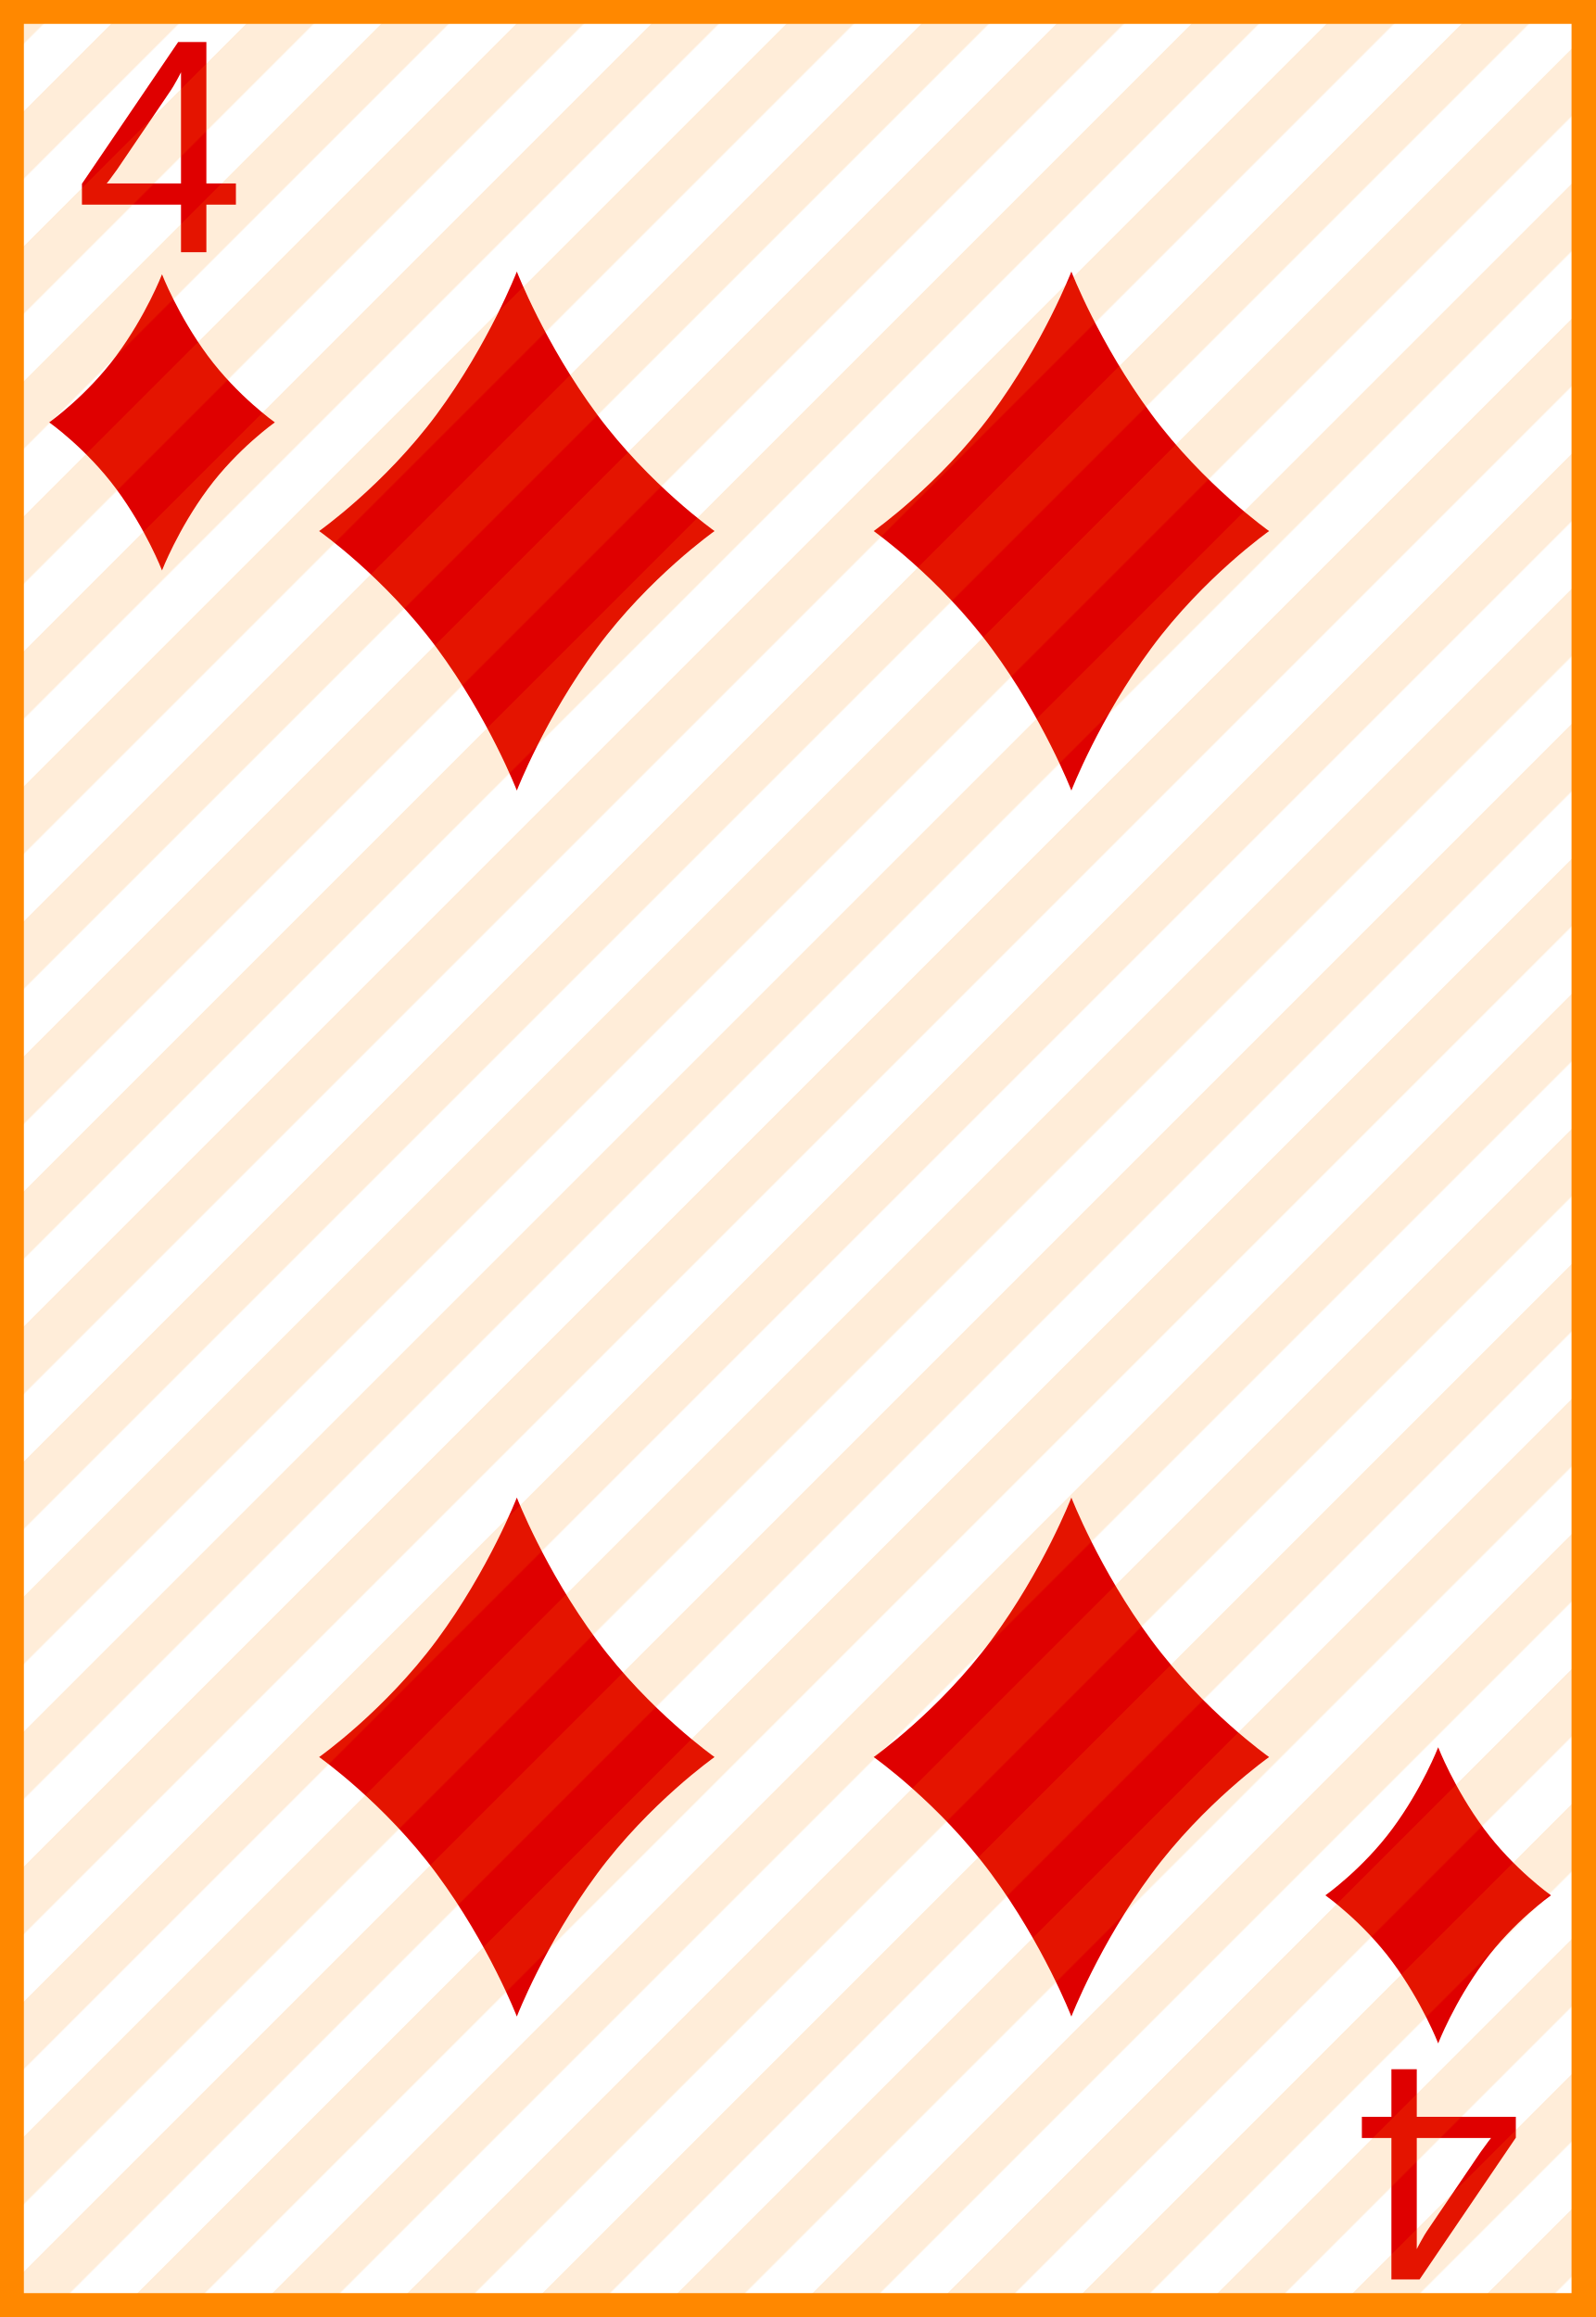
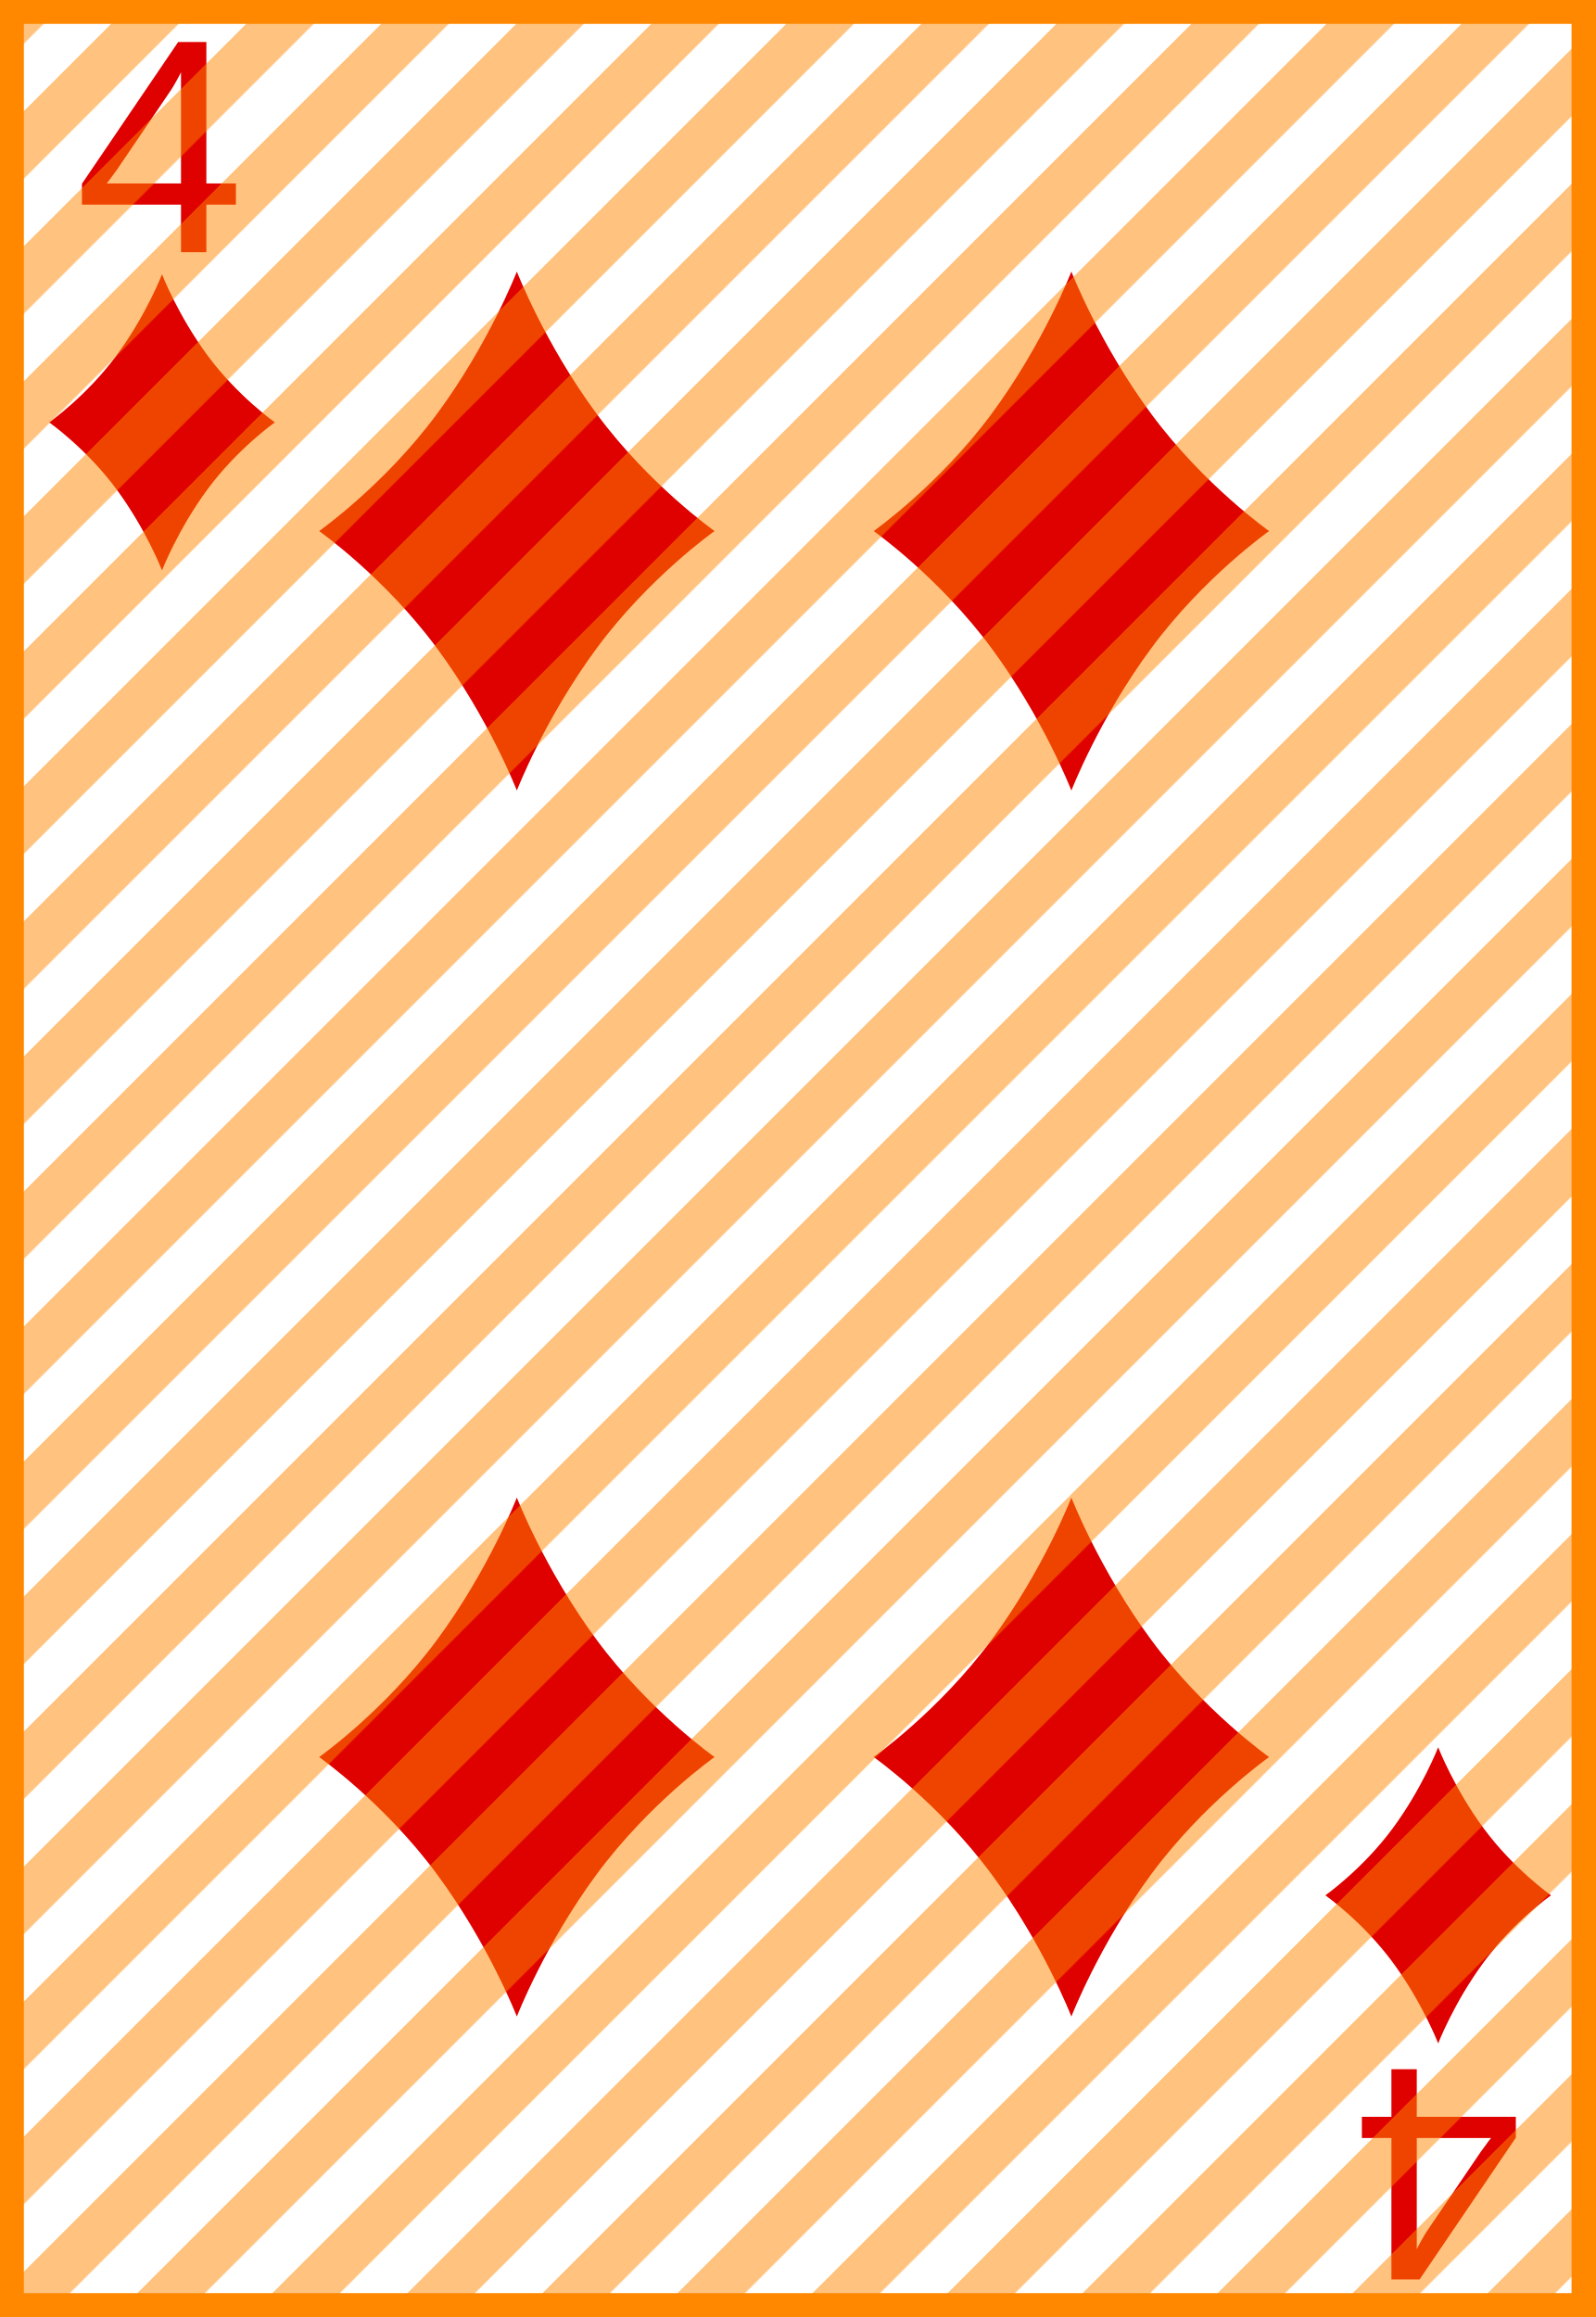
<svg xmlns="http://www.w3.org/2000/svg" xmlns:xlink="http://www.w3.org/1999/xlink" width="167.087pt" height="242.667pt" viewBox="0 0 167.087 242.667" xml:space="preserve" id="svg2" version="1.1">
  <defs id="defs41">
    <pattern id="diagonalStripes" patternUnits="userSpaceOnUse" width="10" height="10" patternTransform="rotate(45)">
-       <line x1="0" y="0" x2="0" y2="10" stroke="#FF8800" stroke-width="10" opacity="0.15" />
+       <line x1="0" y="0" x2="0" y2="10" stroke="#FF8800" stroke-width="10" opacity="0.5" />
    </pattern>
    <radialGradient xlink:href="#linearGradient3773" id="radialGradient3781" cx="-0.158" cy="-8.835" fx="-0.158" fy="-8.835" r="8" gradientTransform="matrix(-1.584269,-0.02349808,0.03071979,-2.477574,-0.2485638,-26.71351)" gradientUnits="userSpaceOnUse" />
    <linearGradient id="linearGradient3773">
      <stop style="stop-color:#000000;stop-opacity:1;" offset="0" id="stop3775" />
      <stop style="stop-color:#000000;stop-opacity:0.649;" offset="1" id="stop3777" />
    </linearGradient>
    <radialGradient xlink:href="#linearGradient3773" id="radialGradient3957" cx="-0.158" cy="-8.835" fx="-0.158" fy="-8.835" r="8" gradientTransform="matrix(-1.584269,-0.02349808,0.03071979,-2.477574,-0.2485638,-26.71351)" gradientUnits="userSpaceOnUse" />
    <linearGradient id="linearGradient3959">
      <stop style="stop-color:#000000;stop-opacity:1;" offset="0" id="stop3961" />
      <stop style="stop-color:#000000;stop-opacity:0.649;" offset="1" id="stop3963" />
    </linearGradient>
    <radialGradient r="81.903" fy="509.476" fx="168.025" cy="509.476" cx="168.025" gradientTransform="matrix(1.25656,-0.7774064,0.3366382,0.5361257,-221.2021,359.2426)" gradientUnits="userSpaceOnUse" id="radialGradient3975" xlink:href="#linearGradient3784-4" />
    <linearGradient id="linearGradient3784-4">
      <stop style="stop-color:#ffffff;stop-opacity:0.435;" offset="0" id="stop3786-8" />
      <stop style="stop-color:#000000;stop-opacity:0;" offset="1" id="stop3788-6" />
    </linearGradient>
    <radialGradient xlink:href="#linearGradient3784-4-5" id="radialGradient3929" gradientUnits="userSpaceOnUse" gradientTransform="matrix(1.25656,-0.7774064,0.3366382,0.5361257,-221.2021,359.2426)" cx="168.025" cy="509.476" fx="168.025" fy="509.476" r="81.903" />
    <linearGradient id="linearGradient3784-4-5">
      <stop style="stop-color:#ffffff;stop-opacity:0.489;" offset="0" id="stop3786-8-0" />
      <stop style="stop-color:#000000;stop-opacity:0;" offset="1" id="stop3788-6-3" />
    </linearGradient>
    <radialGradient xlink:href="#linearGradient3784-4-1" id="radialGradient3927" gradientUnits="userSpaceOnUse" gradientTransform="matrix(1.25656,-0.7774064,0.3366382,0.5361257,-221.2021,359.2426)" cx="168.025" cy="509.476" fx="168.025" fy="509.476" r="81.903" />
    <linearGradient id="linearGradient3784-4-1">
      <stop style="stop-color:#ffffff;stop-opacity:0.237;" offset="0" id="stop3786-8-03" />
      <stop style="stop-color:#000000;stop-opacity:0;" offset="1" id="stop3788-6-6" />
    </linearGradient>
    <linearGradient id="linearGradient3768">
      <stop style="stop-color:#df0000;stop-opacity:1;" offset="0" id="stop3770" />
      <stop style="stop-color:#df0000;stop-opacity:0.672;" offset="1" id="stop3772" />
    </linearGradient>
    <linearGradient id="linearGradient3784-4-6">
      <stop style="stop-color:#ffffff;stop-opacity:0.313;" offset="0" id="stop3786-8-8" />
      <stop style="stop-color:#000000;stop-opacity:0;" offset="1" id="stop3788-6-8" />
    </linearGradient>
    <radialGradient r="81.903" fy="492.632" fx="159.354" cy="492.632" cx="159.354" gradientTransform="matrix(1.089478,-0.715138,0.4464527,0.6562658,-244.9333,290.9185)" gradientUnits="userSpaceOnUse" id="radialGradient4013-8" xlink:href="#linearGradient3784-4-2" />
    <linearGradient id="linearGradient3784-4-2">
      <stop style="stop-color:#ffffff;stop-opacity:0.29;" offset="0" id="stop3786-8-1" />
      <stop style="stop-color:#000000;stop-opacity:0;" offset="1" id="stop3788-6-5" />
    </linearGradient>
    <linearGradient id="linearGradient2984">
      <stop style="stop-color:#df0000;stop-opacity:1;" offset="0" id="stop2986" />
      <stop style="stop-color:#df0000;stop-opacity:0.641;" offset="1" id="stop2988" />
    </linearGradient>
    <linearGradient id="linearGradient3784-4-4">
      <stop style="stop-color:#ffffff;stop-opacity:0.435;" offset="0" id="stop3786-8-8-2" />
      <stop style="stop-color:#000000;stop-opacity:0;" offset="1" id="stop3788-6-1" />
    </linearGradient>
    <radialGradient r="81.903" fy="511.223" fx="171.487" cy="511.223" cx="171.487" gradientTransform="matrix(1.152989,-0.6739155,0.3948202,0.6754904,-233.6326,270.4008)" gradientUnits="userSpaceOnUse" id="radialGradient3100" xlink:href="#linearGradient3784-4-4" />
    <radialGradient xlink:href="#linearGradient2984" id="radialGradient3137" gradientUnits="userSpaceOnUse" gradientTransform="matrix(-1.122416,0.00551393,-0.00908973,-1.85031,-0.0293938,-10.2277)" cx="1.6632675e-13" cy="-3.234" fx="1.6632675e-13" fy="-3.234" r="8" />
  </defs>
  <g id="Layer_x0020_1" style="fill-rule:nonzero;clip-rule:nonzero;stroke:#000000;stroke-miterlimit:4;">
    <path style="fill:#FFFFFF;stroke-width:0.5;" d="M166.837,235.548c0,3.777-3.087,6.869-6.871,6.869H7.111c-3.775,0-6.861-3.092-6.861-6.869V7.12C0.25,3.343,3.336,0.25,7.111,0.25h152.855    c3.784,0,6.871,3.093,6.871,6.87v228.428z" id="path5" />
    <g style="stroke:none;" id="g7">
      <g id="g9">
				
			</g>
    </g>
    <g id="g15">
			
		</g>
    <g id="g19">
			
		</g>
    <g style="stroke:none;" id="g23">
      <g id="g25">
				
			</g>
    </g>
    <g style="stroke:none;" id="g31">
      <g id="g33">
				
			</g>
    </g>
  </g>
  <text xml:space="preserve" style="font-size:32px;font-style:normal;font-weight:normal;line-height:125%;letter-spacing:0px;word-spacing:0px;fill:#df0000;fill-opacity:1;stroke:none;font-family:Bitstream Vera Sans" x="7.846" y="26.413" id="text3788">
    <tspan id="tspan3790" x="7.846" y="26.413" style="font-style:normal;font-variant:normal;font-weight:normal;font-stretch:normal;fill:#df0000;fill-opacity:1;font-family:Arial;-inkscape-font-specification:Arial">4</tspan>
  </text>
  <text xml:space="preserve" style="font-size:32px;font-style:normal;font-weight:normal;line-height:125%;letter-spacing:0px;word-spacing:0px;fill:#df0000;fill-opacity:1;stroke:none;font-family:Bitstream Vera Sans" x="-159.488" y="-216.715" id="text3788-4" transform="scale(-1,-1)">
    <tspan id="tspan3790-3" x="-159.488" y="-216.715" style="font-style:normal;font-variant:normal;font-weight:normal;font-stretch:normal;fill:#df0000;fill-opacity:1;font-family:Arial;-inkscape-font-specification:Arial">4</tspan>
  </text>
  <g transform="matrix(1.476906,0,0,1.476906,16.9681,44.23616)" id="layer1-2-6">
    <path style="fill:#df0000" id="dl-6" d="M 3.243,-4.725 C 1.126,-7.589 0,-10.5 0,-10.5 c 0,0 -1.126,2.911 -3.243,5.775 C -5.361,-1.862 -8,0 -8,0 -8,0 -5.361,1.861 -3.243,4.726 -1.126,7.589 0,10.5 0,10.5 0,10.5 1.126,7.589 3.243,4.726 5.361,1.861 8,0 8,0 8,0 5.361,-1.862 3.243,-4.725 z" />
  </g>
  <g transform="matrix(1.476906,0,0,1.476906,150.6209,198.5035)" id="layer1-2-6-4">
    <path style="fill:#df0000" id="dl-6-9" d="M 3.243,-4.725 C 1.126,-7.589 0,-10.5 0,-10.5 c 0,0 -1.126,2.911 -3.243,5.775 C -5.361,-1.862 -8,0 -8,0 -8,0 -5.361,1.861 -3.243,4.726 -1.126,7.589 0,10.5 0,10.5 0,10.5 1.126,7.589 3.243,4.726 5.361,1.861 8,0 8,0 8,0 5.361,-1.862 3.243,-4.725 z" />
  </g>
  <g transform="matrix(2.588291,0,0,2.588291,112.2055,184.0219)" id="layer1-2-6-8">
    <path style="fill:#df0000" id="dl-6-8" d="M 3.243,-4.725 C 1.126,-7.589 0,-10.5 0,-10.5 c 0,0 -1.126,2.911 -3.243,5.775 C -5.361,-1.862 -8,0 -8,0 -8,0 -5.361,1.861 -3.243,4.726 -1.126,7.589 0,10.5 0,10.5 0,10.5 1.126,7.589 3.243,4.726 5.361,1.861 8,0 8,0 8,0 5.361,-1.862 3.243,-4.725 z" />
  </g>
  <g transform="matrix(2.588291,0,0,2.588291,112.2055,55.61954)" id="layer1-2-6-8-2">
    <path style="fill:#df0000" id="dl-6-8-6" d="M 3.243,-4.725 C 1.126,-7.589 0,-10.5 0,-10.5 c 0,0 -1.126,2.911 -3.243,5.775 C -5.361,-1.862 -8,0 -8,0 -8,0 -5.361,1.861 -3.243,4.726 -1.126,7.589 0,10.5 0,10.5 0,10.5 1.126,7.589 3.243,4.726 5.361,1.861 8,0 8,0 8,0 5.361,-1.862 3.243,-4.725 z" />
  </g>
  <g transform="matrix(2.588291,0,0,2.588291,54.12873,184.0219)" id="layer1-2-6-8-8">
    <path style="fill:#df0000" id="dl-6-8-8" d="M 3.243,-4.725 C 1.126,-7.589 0,-10.5 0,-10.5 c 0,0 -1.126,2.911 -3.243,5.775 C -5.361,-1.862 -8,0 -8,0 -8,0 -5.361,1.861 -3.243,4.726 -1.126,7.589 0,10.5 0,10.5 0,10.5 1.126,7.589 3.243,4.726 5.361,1.861 8,0 8,0 8,0 5.361,-1.862 3.243,-4.725 z" />
  </g>
  <g transform="matrix(2.588291,0,0,2.588291,54.12873,55.61954)" id="layer1-2-6-8-2-4">
    <path style="fill:#df0000" id="dl-6-8-6-3" d="M 3.243,-4.725 C 1.126,-7.589 0,-10.5 0,-10.5 c 0,0 -1.126,2.911 -3.243,5.775 C -5.361,-1.862 -8,0 -8,0 -8,0 -5.361,1.861 -3.243,4.726 -1.126,7.589 0,10.5 0,10.5 0,10.5 1.126,7.589 3.243,4.726 5.361,1.861 8,0 8,0 8,0 5.361,-1.862 3.243,-4.725 z" />
  </g>
  <rect x="0.25" y="0.25" width="166.587" height="242.167" fill="url(#diagonalStripes)" stroke="none" />
  <rect x="0" y="0" width="167.087" height="242.667" fill="none" stroke="#FF8800" stroke-width="5" />
</svg>
